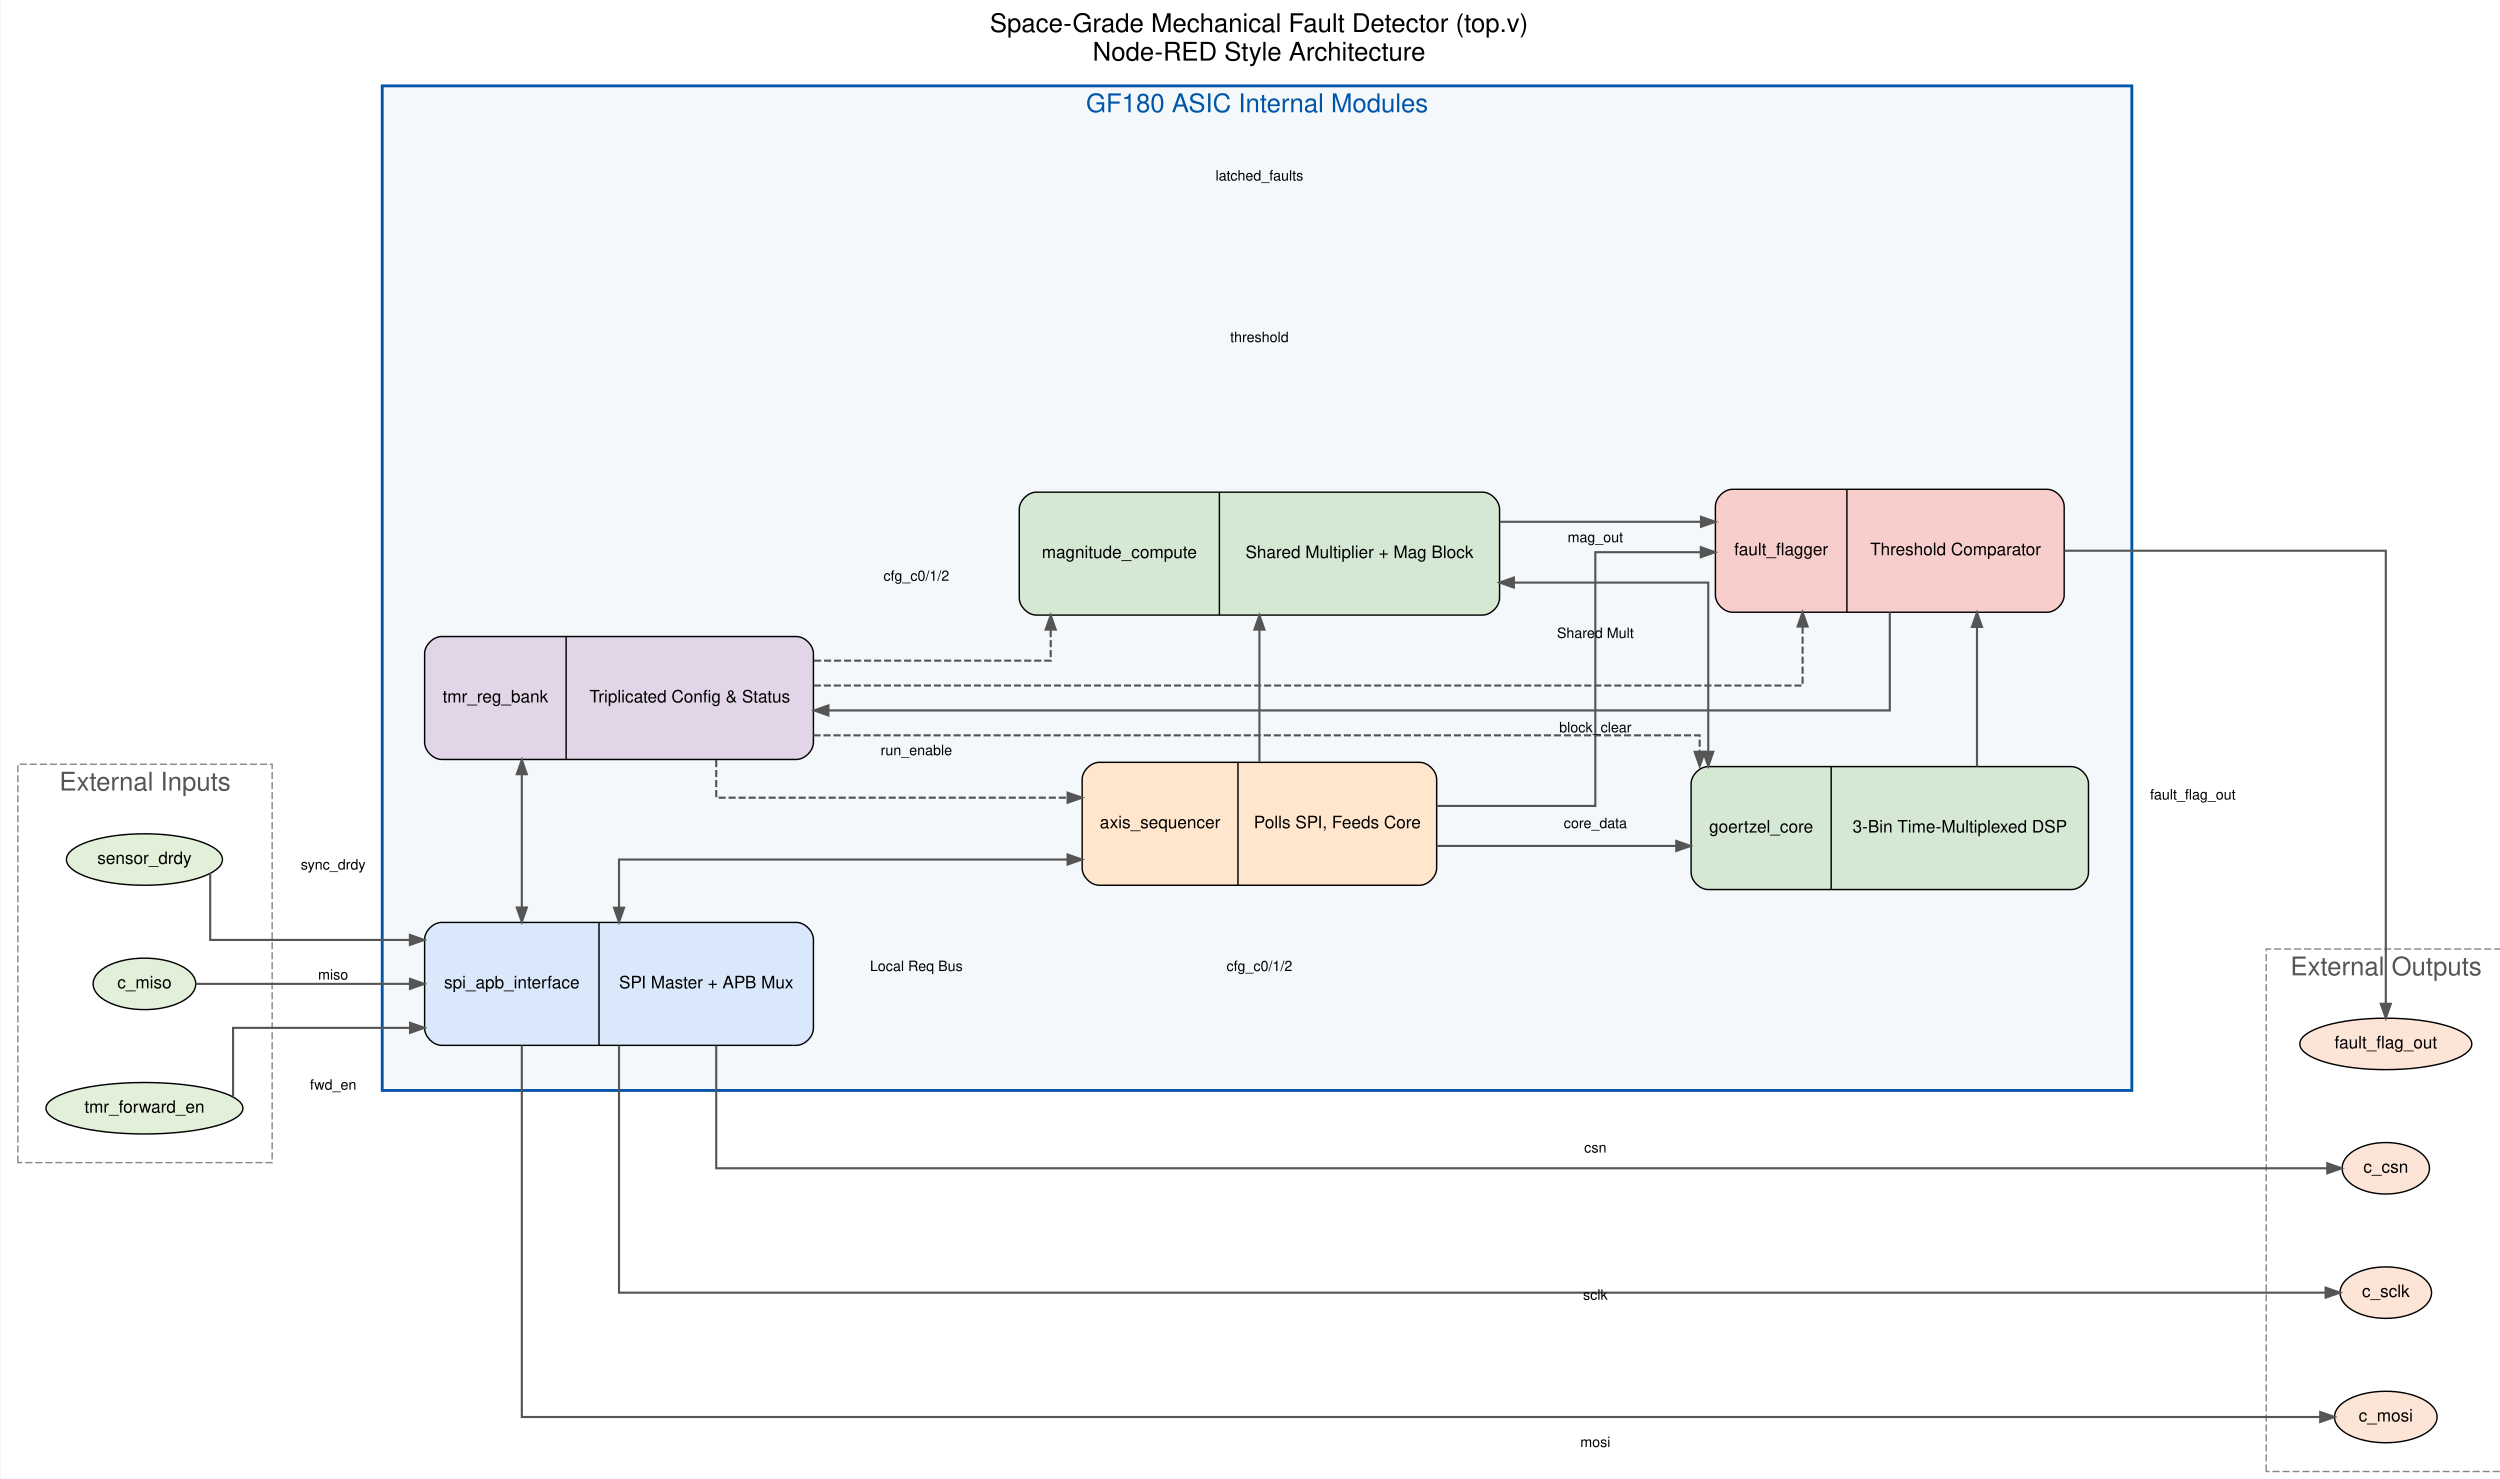
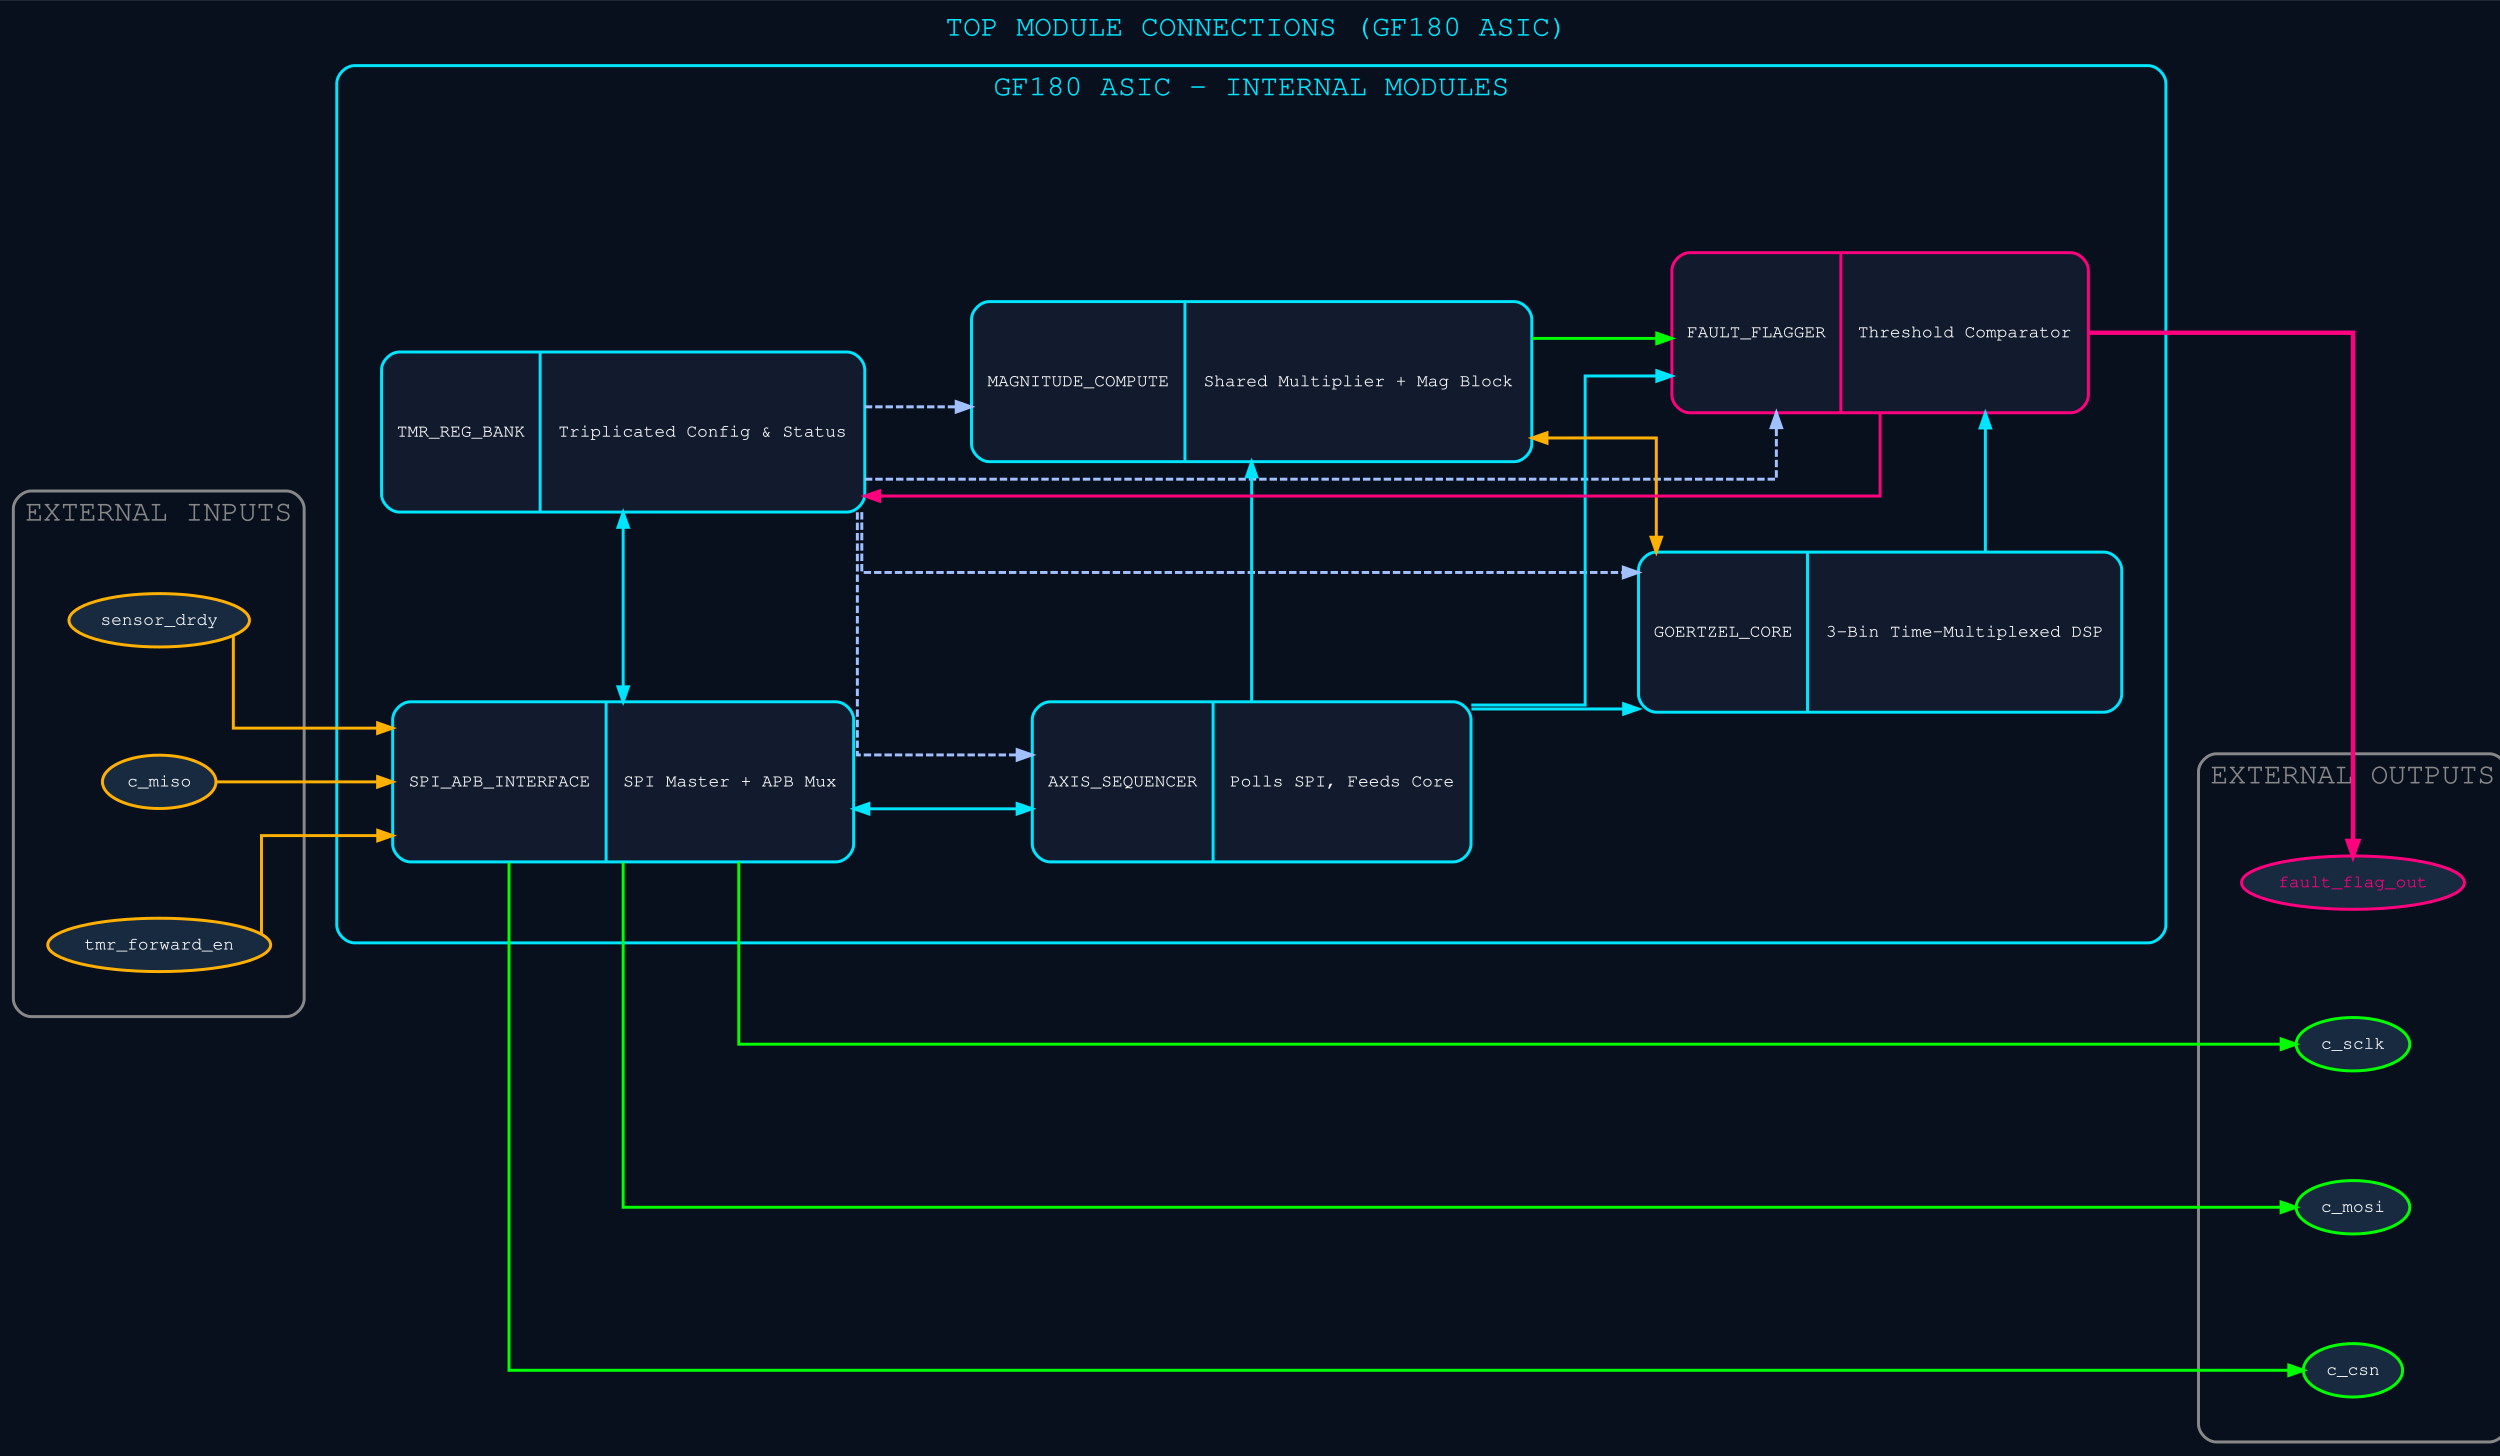
- <svg xmlns="http://www.w3.org/2000/svg" width="822pt" height="486pt" viewBox="0.00 0.00 821.53 486.00">
-   <g id="graph0" class="graph" transform="scale(0.47 0.47) rotate(0) translate(4 1037.5)">
-     <polygon fill="white" stroke="transparent" points="-4,4 -4,-1037.5 1756.55,-1037.5 1756.55,4 -4,4" />
-     <text text-anchor="middle" x="876.27" y="-1015.1" font-family="Helvetica,sans-Serif" font-size="18.00">Space-Grade Mechanical Fault Detector (top.v)</text>
-     <text text-anchor="middle" x="876.27" y="-995.1" font-family="Helvetica,sans-Serif" font-size="18.00">Node-RED Style Architecture</text>
+ <svg xmlns="http://www.w3.org/2000/svg" width="1113pt" height="648pt" viewBox="0.00 0.00 1113.16 648.00">
+   <g id="graph0" class="graph" transform="scale(0.66 0.66) rotate(0) translate(4 982.94)">
+     <polygon fill="#08101e" stroke="transparent" points="-4,4 -4,-982.94 1691.41,-982.94 1691.41,4 -4,4" />
+     <text text-anchor="middle" x="843.7" y="-958.94" font-family="Courier,monospace" font-size="20.00" fill="#00e5ff">TOP MODULE CONNECTIONS (GF180 ASIC)</text>
    <g id="clust1" class="cluster">
-       <polygon fill="none" stroke="#888888" stroke-dasharray="5,2" points="8,-224.16 8,-502.85 185.89,-502.85 185.89,-224.16 8,-224.16" />
-       <text text-anchor="middle" x="96.95" y="-484.45" font-family="Helvetica,sans-Serif" font-size="18.00" fill="#555555">External Inputs</text>
+       <path fill="#08101e" stroke="#888888" stroke-width="2" d="M17,-297.18C17,-297.18 189.2,-297.18 189.2,-297.18 195.2,-297.18 201.2,-303.18 201.2,-309.18 201.2,-309.18 201.2,-639.76 201.2,-639.76 201.2,-645.76 195.2,-651.76 189.2,-651.76 189.2,-651.76 17,-651.76 17,-651.76 11,-651.76 5,-645.76 5,-639.76 5,-639.76 5,-309.18 5,-309.18 5,-303.18 11,-297.18 17,-297.18" />
+       <text text-anchor="middle" x="103.1" y="-631.76" font-family="Courier,monospace" font-size="20.00" fill="#888888">EXTERNAL INPUTS</text>
    </g>
    <g id="clust2" class="cluster">
-       <polygon fill="#f4f8fa" stroke="#0055aa" stroke-width="2" points="262.89,-274.65 262.89,-977.42 1486.89,-977.42 1486.89,-274.65 262.89,-274.65" />
-       <text text-anchor="middle" x="874.89" y="-959.02" font-family="Helvetica,sans-Serif" font-size="18.00" fill="#0055aa">GF180 ASIC Internal Modules</text>
+       <path fill="#08101e" stroke="#00e5ff" stroke-width="2" d="M235.2,-346.92C235.2,-346.92 1445.2,-346.92 1445.2,-346.92 1451.2,-346.92 1457.2,-352.92 1457.2,-358.92 1457.2,-358.92 1457.2,-926.73 1457.2,-926.73 1457.2,-932.73 1451.2,-938.73 1445.2,-938.73 1445.2,-938.73 235.2,-938.73 235.2,-938.73 229.2,-938.73 223.2,-932.73 223.2,-926.73 223.2,-926.73 223.2,-358.92 223.2,-358.92 223.2,-352.92 229.2,-346.92 235.2,-346.92" />
+       <text text-anchor="middle" x="840.2" y="-918.73" font-family="Courier,monospace" font-size="20.00" fill="#00e5ff">GF180 ASIC - INTERNAL MODULES</text>
    </g>
    <g id="clust6" class="cluster">
-       <polygon fill="none" stroke="#888888" stroke-dasharray="5,2" points="1580.89,-8.08 1580.89,-373.6 1748.55,-373.6 1748.55,-8.08 1580.89,-8.08" />
-       <text text-anchor="middle" x="1664.72" y="-355.2" font-family="Helvetica,sans-Serif" font-size="18.00" fill="#555555">External Outputs</text>
+       <path fill="#08101e" stroke="#888888" stroke-width="2" d="M1491.2,-10.2C1491.2,-10.2 1675.41,-10.2 1675.41,-10.2 1681.41,-10.2 1687.41,-16.2 1687.41,-22.2 1687.41,-22.2 1687.41,-462.47 1687.41,-462.47 1687.41,-468.47 1681.41,-474.47 1675.41,-474.47 1675.41,-474.47 1491.2,-474.47 1491.2,-474.47 1485.2,-474.47 1479.2,-468.47 1479.2,-462.47 1479.2,-462.47 1479.2,-22.2 1479.2,-22.2 1479.2,-16.2 1485.2,-10.2 1491.2,-10.2" />
+       <text text-anchor="middle" x="1583.3" y="-454.47" font-family="Courier,monospace" font-size="20.00" fill="#888888">EXTERNAL OUTPUTS</text>
    </g>
    <g id="node1" class="node">
-       <ellipse fill="#e2f0d9" stroke="black" cx="96.55" cy="-436.2" rx="54.58" ry="18" />
-       <text text-anchor="middle" x="96.55" y="-433.1" font-family="Helvetica,sans-Serif" font-size="12.00">sensor_drdy</text>
+       <ellipse fill="#182a40" stroke="#ffb000" stroke-width="2" cx="103.41" cy="-564.54" rx="60.89" ry="18" />
+       <text text-anchor="middle" x="103.41" y="-561.44" font-family="Courier,monospace" font-size="12.00" fill="#ffffff">sensor_drdy</text>
    </g>
    <g id="node4" class="node">
-       <path fill="#dae8fc" stroke="black" d="M304.55,-306.2C304.55,-306.2 552.55,-306.2 552.55,-306.2 558.55,-306.2 564.55,-312.2 564.55,-318.2 564.55,-318.2 564.55,-380.2 564.55,-380.2 564.55,-386.2 558.55,-392.2 552.55,-392.2 552.55,-392.2 304.55,-392.2 304.55,-392.2 298.55,-392.2 292.55,-386.2 292.55,-380.2 292.55,-380.2 292.55,-318.2 292.55,-318.2 292.55,-312.2 298.55,-306.2 304.55,-306.2" />
-       <text text-anchor="middle" x="353.55" y="-346.1" font-family="Helvetica,sans-Serif" font-size="12.00">spi_apb_interface</text>
-       <polyline fill="none" stroke="black" points="414.55,-306.2 414.55,-392.2 " />
-       <text text-anchor="middle" x="489.55" y="-346.1" font-family="Helvetica,sans-Serif" font-size="12.00">SPI Master + APB Mux</text>
+       <path fill="#111b2d" stroke="#00e5ff" stroke-width="2" d="M272.91,-401.54C272.91,-401.54 559.91,-401.54 559.91,-401.54 565.91,-401.54 571.91,-407.54 571.91,-413.54 571.91,-413.54 571.91,-497.54 571.91,-497.54 571.91,-503.54 565.91,-509.54 559.91,-509.54 559.91,-509.54 272.91,-509.54 272.91,-509.54 266.91,-509.54 260.91,-503.54 260.91,-497.54 260.91,-497.54 260.91,-413.54 260.91,-413.54 260.91,-407.54 266.91,-401.54 272.91,-401.54" />
+       <text text-anchor="middle" x="332.91" y="-452.44" font-family="Courier,monospace" font-size="12.00" fill="#ffffff">SPI_APB_INTERFACE</text>
+       <polyline fill="none" stroke="#00e5ff" stroke-width="2" points="404.91,-401.54 404.91,-509.54 " />
+       <text text-anchor="middle" x="488.41" y="-452.44" font-family="Courier,monospace" font-size="12.00" fill="#ffffff">SPI Master + APB Mux</text>
    </g>
    <g id="edge1" class="edge">
-       <path fill="none" stroke="#555555" stroke-width="1.5" d="M142.55,-426.41C142.55,-410.29 142.55,-379.95 142.55,-379.95 142.55,-379.95 282.25,-379.95 282.25,-379.95" />
-       <polygon fill="#555555" stroke="#555555" stroke-width="1.5" points="282.25,-383.45 292.25,-379.95 282.25,-376.45 282.25,-383.45" />
-       <text text-anchor="middle" x="228.55" y="-429.2" font-family="Helvetica,sans-Serif" font-size="10.00"> sync_drdy</text>
+       <path fill="none" stroke="#ffb000" stroke-width="2" d="M153.41,-554.12C153.41,-534 153.41,-491.79 153.41,-491.79 153.41,-491.79 250.76,-491.79 250.76,-491.79" />
+       <polygon fill="#ffb000" stroke="#ffb000" stroke-width="2" points="250.76,-495.29 260.76,-491.79 250.76,-488.29 250.76,-495.29" />
    </g>
    <g id="node2" class="node">
-       <ellipse fill="#e2f0d9" stroke="black" cx="96.55" cy="-349.2" rx="35.91" ry="18" />
-       <text text-anchor="middle" x="96.55" y="-346.1" font-family="Helvetica,sans-Serif" font-size="12.00">c_miso</text>
+       <ellipse fill="#182a40" stroke="#ffb000" stroke-width="2" cx="103.41" cy="-455.54" rx="38.33" ry="18" />
+       <text text-anchor="middle" x="103.41" y="-452.44" font-family="Courier,monospace" font-size="12.00" fill="#ffffff">c_miso</text>
    </g>
    <g id="edge2" class="edge">
-       <path fill="none" stroke="#555555" stroke-width="1.5" d="M132.39,-349.2C132.39,-349.2 282.32,-349.2 282.32,-349.2" />
-       <polygon fill="#555555" stroke="#555555" stroke-width="1.5" points="282.32,-352.7 292.32,-349.2 282.32,-345.7 282.32,-352.7" />
-       <text text-anchor="middle" x="228.55" y="-352.2" font-family="Helvetica,sans-Serif" font-size="10.00"> miso</text>
+       <path fill="none" stroke="#ffb000" stroke-width="2" d="M141.79,-455.54C141.79,-455.54 250.75,-455.54 250.75,-455.54" />
+       <polygon fill="#ffb000" stroke="#ffb000" stroke-width="2" points="250.75,-459.04 260.75,-455.54 250.75,-452.04 250.75,-459.04" />
    </g>
    <g id="node3" class="node">
-       <ellipse fill="#e2f0d9" stroke="black" cx="96.55" cy="-262.2" rx="68.89" ry="18" />
-       <text text-anchor="middle" x="96.55" y="-259.1" font-family="Helvetica,sans-Serif" font-size="12.00">tmr_forward_en</text>
+       <ellipse fill="#182a40" stroke="#ffb000" stroke-width="2" cx="103.41" cy="-345.54" rx="75.2" ry="18" />
+       <text text-anchor="middle" x="103.41" y="-342.44" font-family="Courier,monospace" font-size="12.00" fill="#ffffff">tmr_forward_en</text>
    </g>
    <g id="edge3" class="edge">
-       <path fill="none" stroke="#555555" stroke-width="1.5" d="M158.55,-270.5C158.55,-286.15 158.55,-318.45 158.55,-318.45 158.55,-318.45 282.36,-318.45 282.36,-318.45" />
-       <polygon fill="#555555" stroke="#555555" stroke-width="1.5" points="282.36,-321.95 292.36,-318.45 282.36,-314.95 282.36,-321.95" />
-       <text text-anchor="middle" x="228.55" y="-275.2" font-family="Helvetica,sans-Serif" font-size="10.00"> fwd_en</text>
+       <path fill="none" stroke="#ffb000" stroke-width="2" d="M172.41,-352.88C172.41,-371.53 172.41,-419.29 172.41,-419.29 172.41,-419.29 250.84,-419.29 250.84,-419.29" />
+       <polygon fill="#ffb000" stroke="#ffb000" stroke-width="2" points="250.84,-422.79 260.84,-419.29 250.84,-415.79 250.84,-422.79" />
    </g>
    <g id="node5" class="node">
-       <path fill="#e1d5e7" stroke="black" d="M304.55,-506.2C304.55,-506.2 552.55,-506.2 552.55,-506.2 558.55,-506.2 564.55,-512.2 564.55,-518.2 564.55,-518.2 564.55,-580.2 564.55,-580.2 564.55,-586.2 558.55,-592.2 552.55,-592.2 552.55,-592.2 304.55,-592.2 304.55,-592.2 298.55,-592.2 292.55,-586.2 292.55,-580.2 292.55,-580.2 292.55,-518.2 292.55,-518.2 292.55,-512.2 298.55,-506.2 304.55,-506.2" />
-       <text text-anchor="middle" x="342.05" y="-546.1" font-family="Helvetica,sans-Serif" font-size="12.00">tmr_reg_bank</text>
-       <polyline fill="none" stroke="black" points="391.55,-506.2 391.55,-592.2 " />
-       <text text-anchor="middle" x="478.05" y="-546.1" font-family="Helvetica,sans-Serif" font-size="12.00">Triplicated Config &amp; Status</text>
+       <path fill="#111b2d" stroke="#00e5ff" stroke-width="2" d="M265.41,-637.54C265.41,-637.54 567.41,-637.54 567.41,-637.54 573.41,-637.54 579.41,-643.54 579.41,-649.54 579.41,-649.54 579.41,-733.54 579.41,-733.54 579.41,-739.54 573.41,-745.54 567.41,-745.54 567.41,-745.54 265.41,-745.54 265.41,-745.54 259.41,-745.54 253.41,-739.54 253.41,-733.54 253.41,-733.54 253.41,-649.54 253.41,-649.54 253.41,-643.54 259.41,-637.54 265.41,-637.54" />
+       <text text-anchor="middle" x="306.91" y="-688.44" font-family="Courier,monospace" font-size="12.00" fill="#ffffff">TMR_REG_BANK</text>
+       <polyline fill="none" stroke="#00e5ff" stroke-width="2" points="360.41,-637.54 360.41,-745.54 " />
+       <text text-anchor="middle" x="469.91" y="-688.44" font-family="Courier,monospace" font-size="12.00" fill="#ffffff">Triplicated Config &amp; Status</text>
    </g>
    <g id="edge7" class="edge">
-       <path fill="none" stroke="#555555" stroke-width="1.5" d="M360.55,-402.6C360.55,-402.6 360.55,-495.89 360.55,-495.89" />
-       <polygon fill="#555555" stroke="#555555" stroke-width="1.5" points="357.05,-495.89 360.55,-505.89 364.05,-495.89 357.05,-495.89" />
-       <polygon fill="#555555" stroke="#555555" stroke-width="1.5" points="364.05,-402.6 360.55,-392.6 357.05,-402.6 364.05,-402.6" />
+       <path fill="none" stroke="#00e5ff" stroke-width="2" d="M416.41,-519.68C416.41,-519.68 416.41,-627.24 416.41,-627.24" />
+       <polygon fill="#00e5ff" stroke="#00e5ff" stroke-width="2" points="412.91,-627.24 416.41,-637.24 419.91,-627.24 412.91,-627.24" />
+       <polygon fill="#00e5ff" stroke="#00e5ff" stroke-width="2" points="419.91,-519.68 416.41,-509.68 412.91,-519.68 419.91,-519.68" />
    </g>
    <g id="node6" class="node">
-       <path fill="#ffe6cc" stroke="black" d="M764.55,-418.2C764.55,-418.2 988.55,-418.2 988.55,-418.2 994.55,-418.2 1000.55,-424.2 1000.55,-430.2 1000.55,-430.2 1000.55,-492.2 1000.55,-492.2 1000.55,-498.2 994.55,-504.2 988.55,-504.2 988.55,-504.2 764.55,-504.2 764.55,-504.2 758.55,-504.2 752.55,-498.2 752.55,-492.2 752.55,-492.2 752.55,-430.2 752.55,-430.2 752.55,-424.2 758.55,-418.2 764.55,-418.2" />
-       <text text-anchor="middle" x="807.05" y="-458.1" font-family="Helvetica,sans-Serif" font-size="12.00">axis_sequencer</text>
-       <polyline fill="none" stroke="black" points="861.55,-418.2 861.55,-504.2 " />
-       <text text-anchor="middle" x="931.05" y="-458.1" font-family="Helvetica,sans-Serif" font-size="12.00">Polls SPI, Feeds Core</text>
+       <path fill="#111b2d" stroke="#00e5ff" stroke-width="2" d="M704.41,-401.54C704.41,-401.54 976.41,-401.54 976.41,-401.54 982.41,-401.54 988.41,-407.54 988.41,-413.54 988.41,-413.54 988.41,-497.54 988.41,-497.54 988.41,-503.54 982.41,-509.54 976.41,-509.54 976.41,-509.54 704.41,-509.54 704.41,-509.54 698.41,-509.54 692.41,-503.54 692.41,-497.54 692.41,-497.54 692.41,-413.54 692.41,-413.54 692.41,-407.54 698.41,-401.54 704.41,-401.54" />
+       <text text-anchor="middle" x="753.41" y="-452.44" font-family="Courier,monospace" font-size="12.00" fill="#ffffff">AXIS_SEQUENCER</text>
+       <polyline fill="none" stroke="#00e5ff" stroke-width="2" points="814.41,-401.54 814.41,-509.54 " />
+       <text text-anchor="middle" x="901.41" y="-452.44" font-family="Courier,monospace" font-size="12.00" fill="#ffffff">Polls SPI, Feeds Core</text>
    </g>
    <g id="edge8" class="edge">
-       <path fill="none" stroke="#555555" stroke-width="1.5" d="M428.55,-402.45C428.55,-402.45 428.55,-436.2 428.55,-436.2 428.55,-436.2 742.35,-436.2 742.35,-436.2" />
-       <polygon fill="#555555" stroke="#555555" stroke-width="1.5" points="432.05,-402.45 428.55,-392.45 425.05,-402.45 432.05,-402.45" />
-       <polygon fill="#555555" stroke="#555555" stroke-width="1.5" points="742.35,-439.7 752.35,-436.2 742.35,-432.7 742.35,-439.7" />
-       <text text-anchor="middle" x="636.55" y="-358.2" font-family="Helvetica,sans-Serif" font-size="10.00"> Local Req Bus</text>
+       <path fill="none" stroke="#00e5ff" stroke-width="2" d="M582.18,-437.37C582.18,-437.37 682.21,-437.37 682.21,-437.37" />
+       <polygon fill="#00e5ff" stroke="#00e5ff" stroke-width="2" points="682.21,-440.87 692.21,-437.37 682.21,-433.87 682.21,-440.87" />
+       <polygon fill="#00e5ff" stroke="#00e5ff" stroke-width="2" points="582.18,-433.87 572.18,-437.37 582.18,-440.87 582.18,-433.87" />
    </g>
    <g id="node10" class="node">
-       <ellipse fill="#fce4d6" stroke="black" cx="1664.55" cy="-220.2" rx="30.56" ry="18" />
-       <text text-anchor="middle" x="1664.55" y="-217.1" font-family="Helvetica,sans-Serif" font-size="12.00">c_csn</text>
+       <ellipse fill="#182a40" stroke="#00ff00" stroke-width="2" cx="1583.41" cy="-58.54" rx="33.49" ry="18" />
+       <text text-anchor="middle" x="1583.41" y="-55.44" font-family="Courier,monospace" font-size="12.00" fill="#ffffff">c_csn</text>
    </g>
    <g id="edge4" class="edge">
-       <path fill="none" stroke="#555555" stroke-width="1.5" d="M496.55,-305.89C496.55,-268.41 496.55,-220.2 496.55,-220.2 496.55,-220.2 1623.61,-220.2 1623.61,-220.2" />
-       <polygon fill="#555555" stroke="#555555" stroke-width="1.5" points="1623.61,-223.7 1633.61,-220.2 1623.61,-216.7 1623.61,-223.7" />
-       <text text-anchor="middle" x="1111.55" y="-231.2" font-family="Helvetica,sans-Serif" font-size="10.00"> csn</text>
+       <path fill="none" stroke="#00ff00" stroke-width="2" d="M339.41,-401.17C339.41,-292.44 339.41,-58.54 339.41,-58.54 339.41,-58.54 1540.13,-58.54 1540.13,-58.54" />
+       <polygon fill="#00ff00" stroke="#00ff00" stroke-width="2" points="1540.13,-62.04 1550.13,-58.54 1540.13,-55.04 1540.13,-62.04" />
    </g>
    <g id="node11" class="node">
-       <ellipse fill="#fce4d6" stroke="black" cx="1664.55" cy="-133.2" rx="32.02" ry="18" />
-       <text text-anchor="middle" x="1664.55" y="-130.1" font-family="Helvetica,sans-Serif" font-size="12.00">c_sclk</text>
+       <ellipse fill="#182a40" stroke="#00ff00" stroke-width="2" cx="1583.41" cy="-278.54" rx="38.33" ry="18" />
+       <text text-anchor="middle" x="1583.41" y="-275.44" font-family="Courier,monospace" font-size="12.00" fill="#ffffff">c_sclk</text>
    </g>
    <g id="edge5" class="edge">
-       <path fill="none" stroke="#555555" stroke-width="1.5" d="M428.55,-306.01C428.55,-242.98 428.55,-133.2 428.55,-133.2 428.55,-133.2 1622.44,-133.2 1622.44,-133.2" />
-       <polygon fill="#555555" stroke="#555555" stroke-width="1.5" points="1622.44,-136.7 1632.44,-133.2 1622.44,-129.7 1622.44,-136.7" />
-       <text text-anchor="middle" x="1111.55" y="-128.2" font-family="Helvetica,sans-Serif" font-size="10.00"> sclk</text>
+       <path fill="none" stroke="#00ff00" stroke-width="2" d="M494.41,-401.47C494.41,-349.42 494.41,-278.54 494.41,-278.54 494.41,-278.54 1534.97,-278.54 1534.97,-278.54" />
+       <polygon fill="#00ff00" stroke="#00ff00" stroke-width="2" points="1534.97,-282.04 1544.97,-278.54 1534.97,-275.04 1534.97,-282.04" />
    </g>
    <g id="node12" class="node">
-       <ellipse fill="#fce4d6" stroke="black" cx="1664.55" cy="-46.2" rx="35.91" ry="18" />
-       <text text-anchor="middle" x="1664.55" y="-43.1" font-family="Helvetica,sans-Serif" font-size="12.00">c_mosi</text>
+       <ellipse fill="#182a40" stroke="#00ff00" stroke-width="2" cx="1583.41" cy="-168.54" rx="38.33" ry="18" />
+       <text text-anchor="middle" x="1583.41" y="-165.44" font-family="Courier,monospace" font-size="12.00" fill="#ffffff">c_mosi</text>
    </g>
    <g id="edge6" class="edge">
-       <path fill="none" stroke="#555555" stroke-width="1.5" d="M360.55,-306.11C360.55,-222.46 360.55,-46.2 360.55,-46.2 360.55,-46.2 1618.65,-46.2 1618.65,-46.2" />
-       <polygon fill="#555555" stroke="#555555" stroke-width="1.5" points="1618.65,-49.7 1628.65,-46.2 1618.65,-42.7 1618.65,-49.7" />
-       <text text-anchor="middle" x="1111.55" y="-25.2" font-family="Helvetica,sans-Serif" font-size="10.00"> mosi</text>
+       <path fill="none" stroke="#00ff00" stroke-width="2" d="M416.41,-401.22C416.41,-318.01 416.41,-168.54 416.41,-168.54 416.41,-168.54 1534.91,-168.54 1534.91,-168.54" />
+       <polygon fill="#00ff00" stroke="#00ff00" stroke-width="2" points="1534.91,-172.04 1544.91,-168.54 1534.91,-165.04 1534.91,-172.04" />
    </g>
    <g id="edge11" class="edge">
-       <path fill="none" stroke="#555555" stroke-width="1.5" stroke-dasharray="5,2" d="M496.55,-505.82C496.55,-491.64 496.55,-479.45 496.55,-479.45 496.55,-479.45 742.38,-479.45 742.38,-479.45" />
-       <polygon fill="#555555" stroke="#555555" stroke-width="1.5" points="742.38,-482.95 752.38,-479.45 742.38,-475.95 742.38,-482.95" />
-       <text text-anchor="middle" x="636.55" y="-509.2" font-family="Helvetica,sans-Serif" font-size="10.00"> run_enable</text>
+       <path fill="none" stroke="#a0c0ff" stroke-width="2" stroke-dasharray="5,2" d="M574.41,-637.41C574.41,-572.9 574.41,-473.71 574.41,-473.71 574.41,-473.71 682.24,-473.71 682.24,-473.71" />
+       <polygon fill="#a0c0ff" stroke="#a0c0ff" stroke-width="2" points="682.24,-477.21 692.24,-473.71 682.24,-470.21 682.24,-477.21" />
    </g>
    <g id="node7" class="node">
-       <path fill="#d5e8d4" stroke="black" d="M1190.55,-415.2C1190.55,-415.2 1444.55,-415.2 1444.55,-415.2 1450.55,-415.2 1456.55,-421.2 1456.55,-427.2 1456.55,-427.2 1456.55,-489.2 1456.55,-489.2 1456.55,-495.2 1450.55,-501.2 1444.55,-501.2 1444.55,-501.2 1190.55,-501.2 1190.55,-501.2 1184.55,-501.2 1178.55,-495.2 1178.55,-489.2 1178.55,-489.2 1178.55,-427.2 1178.55,-427.2 1178.55,-421.2 1184.55,-415.2 1190.55,-415.2" />
-       <text text-anchor="middle" x="1227.55" y="-455.1" font-family="Helvetica,sans-Serif" font-size="12.00">goertzel_core</text>
-       <polyline fill="none" stroke="black" points="1276.55,-415.2 1276.55,-501.2 " />
-       <text text-anchor="middle" x="1366.55" y="-455.1" font-family="Helvetica,sans-Serif" font-size="12.00">3-Bin Time-Multiplexed DSP</text>
+       <path fill="#111b2d" stroke="#00e5ff" stroke-width="2" d="M1113.41,-502.54C1113.41,-502.54 1415.41,-502.54 1415.41,-502.54 1421.41,-502.54 1427.41,-508.54 1427.41,-514.54 1427.41,-514.54 1427.41,-598.54 1427.41,-598.54 1427.41,-604.54 1421.41,-610.54 1415.41,-610.54 1415.41,-610.54 1113.41,-610.54 1113.41,-610.54 1107.41,-610.54 1101.41,-604.54 1101.41,-598.54 1101.41,-598.54 1101.41,-514.54 1101.41,-514.54 1101.41,-508.54 1107.41,-502.54 1113.41,-502.54" />
+       <text text-anchor="middle" x="1158.41" y="-553.44" font-family="Courier,monospace" font-size="12.00" fill="#ffffff">GOERTZEL_CORE</text>
+       <polyline fill="none" stroke="#00e5ff" stroke-width="2" points="1215.41,-502.54 1215.41,-610.54 " />
+       <text text-anchor="middle" x="1321.41" y="-553.44" font-family="Courier,monospace" font-size="12.00" fill="#ffffff">3-Bin Time-Multiplexed DSP</text>
    </g>
    <g id="edge9" class="edge">
-       <path fill="none" stroke="#555555" stroke-width="1.5" stroke-dasharray="5,2" d="M564.58,-523.1C782.23,-523.1 1184.55,-523.1 1184.55,-523.1 1184.55,-523.1 1184.55,-511.49 1184.55,-511.49" />
-       <polygon fill="#555555" stroke="#555555" stroke-width="1.5" points="1188.05,-511.49 1184.55,-501.49 1181.05,-511.49 1188.05,-511.49" />
-       <text text-anchor="middle" x="876.55" y="-358.2" font-family="Helvetica,sans-Serif" font-size="10.00"> cfg_c0/1/2</text>
+       <path fill="none" stroke="#a0c0ff" stroke-width="2" stroke-dasharray="5,2" d="M577.41,-637.52C577.41,-616.24 577.41,-596.79 577.41,-596.79 577.41,-596.79 1091.16,-596.79 1091.16,-596.79" />
+       <polygon fill="#a0c0ff" stroke="#a0c0ff" stroke-width="2" points="1091.16,-600.29 1101.16,-596.79 1091.16,-593.29 1091.16,-600.29" />
    </g>
    <g id="node8" class="node">
-       <path fill="#d5e8d4" stroke="black" d="M720.55,-607.2C720.55,-607.2 1032.55,-607.2 1032.55,-607.2 1038.55,-607.2 1044.55,-613.2 1044.55,-619.2 1044.55,-619.2 1044.55,-681.2 1044.55,-681.2 1044.55,-687.2 1038.55,-693.2 1032.55,-693.2 1032.55,-693.2 720.55,-693.2 720.55,-693.2 714.55,-693.2 708.55,-687.2 708.55,-681.2 708.55,-681.2 708.55,-619.2 708.55,-619.2 708.55,-613.2 714.55,-607.2 720.55,-607.2" />
-       <text text-anchor="middle" x="778.55" y="-647.1" font-family="Helvetica,sans-Serif" font-size="12.00">magnitude_compute</text>
-       <polyline fill="none" stroke="black" points="848.55,-607.2 848.55,-693.2 " />
-       <text text-anchor="middle" x="946.55" y="-647.1" font-family="Helvetica,sans-Serif" font-size="12.00">Shared Multiplier + Mag Block</text>
+       <path fill="#111b2d" stroke="#00e5ff" stroke-width="2" d="M663.41,-671.54C663.41,-671.54 1017.41,-671.54 1017.41,-671.54 1023.41,-671.54 1029.41,-677.54 1029.41,-683.54 1029.41,-683.54 1029.41,-767.54 1029.41,-767.54 1029.41,-773.54 1023.41,-779.54 1017.41,-779.54 1017.41,-779.54 663.41,-779.54 663.41,-779.54 657.41,-779.54 651.41,-773.54 651.41,-767.54 651.41,-767.54 651.41,-683.54 651.41,-683.54 651.41,-677.54 657.41,-671.54 663.41,-671.54" />
+       <text text-anchor="middle" x="723.41" y="-722.44" font-family="Courier,monospace" font-size="12.00" fill="#ffffff">MAGNITUDE_COMPUTE</text>
+       <polyline fill="none" stroke="#00e5ff" stroke-width="2" points="795.41,-671.54 795.41,-779.54 " />
+       <text text-anchor="middle" x="912.41" y="-722.44" font-family="Courier,monospace" font-size="12.00" fill="#ffffff">Shared Multiplier + Mag Block</text>
    </g>
    <g id="edge10" class="edge">
-       <path fill="none" stroke="#555555" stroke-width="1.5" stroke-dasharray="5,2" d="M564.97,-575.3C645,-575.3 730.55,-575.3 730.55,-575.3 730.55,-575.3 730.55,-597.07 730.55,-597.07" />
-       <polygon fill="#555555" stroke="#555555" stroke-width="1.5" points="727.05,-597.07 730.55,-607.07 734.05,-597.07 727.05,-597.07" />
-       <text text-anchor="middle" x="636.55" y="-631.2" font-family="Helvetica,sans-Serif" font-size="10.00"> cfg_c0/1/2</text>
+       <path fill="none" stroke="#a0c0ff" stroke-width="2" stroke-dasharray="5,2" d="M579.43,-708.54C579.43,-708.54 641.1,-708.54 641.1,-708.54" />
+       <polygon fill="#a0c0ff" stroke="#a0c0ff" stroke-width="2" points="641.1,-712.04 651.1,-708.54 641.1,-705.04 641.1,-712.04" />
    </g>
    <g id="node9" class="node">
-       <path fill="#f8cecc" stroke="black" d="M1207.55,-609.2C1207.55,-609.2 1427.55,-609.2 1427.55,-609.2 1433.55,-609.2 1439.55,-615.2 1439.55,-621.2 1439.55,-621.2 1439.55,-683.2 1439.55,-683.2 1439.55,-689.2 1433.55,-695.2 1427.55,-695.2 1427.55,-695.2 1207.55,-695.2 1207.55,-695.2 1201.55,-695.2 1195.55,-689.2 1195.55,-683.2 1195.55,-683.2 1195.55,-621.2 1195.55,-621.2 1195.55,-615.2 1201.55,-609.2 1207.55,-609.2" />
-       <text text-anchor="middle" x="1241.55" y="-649.1" font-family="Helvetica,sans-Serif" font-size="12.00">fault_flagger</text>
-       <polyline fill="none" stroke="black" points="1287.55,-609.2 1287.55,-695.2 " />
-       <text text-anchor="middle" x="1363.55" y="-649.1" font-family="Helvetica,sans-Serif" font-size="12.00">Threshold Comparator</text>
+       <path fill="#111b2d" stroke="#ff007f" stroke-width="2" d="M1135.91,-704.54C1135.91,-704.54 1392.91,-704.54 1392.91,-704.54 1398.91,-704.54 1404.91,-710.54 1404.91,-716.54 1404.91,-716.54 1404.91,-800.54 1404.91,-800.54 1404.91,-806.54 1398.91,-812.54 1392.91,-812.54 1392.91,-812.54 1135.91,-812.54 1135.91,-812.54 1129.91,-812.54 1123.91,-806.54 1123.91,-800.54 1123.91,-800.54 1123.91,-716.54 1123.91,-716.54 1123.91,-710.54 1129.91,-704.54 1135.91,-704.54" />
+       <text text-anchor="middle" x="1180.91" y="-755.44" font-family="Courier,monospace" font-size="12.00" fill="#ffffff">FAULT_FLAGGER</text>
+       <polyline fill="none" stroke="#ff007f" stroke-width="2" points="1237.91,-704.54 1237.91,-812.54 " />
+       <text text-anchor="middle" x="1321.41" y="-755.44" font-family="Courier,monospace" font-size="12.00" fill="#ffffff">Threshold Comparator</text>
    </g>
    <g id="edge12" class="edge">
-       <path fill="none" stroke="#555555" stroke-width="1.5" stroke-dasharray="5,2" d="M564.81,-557.9C799.85,-557.9 1256.55,-557.9 1256.55,-557.9 1256.55,-557.9 1256.55,-599.19 1256.55,-599.19" />
-       <polygon fill="#555555" stroke="#555555" stroke-width="1.5" points="1253.05,-599.19 1256.55,-609.19 1260.05,-599.19 1253.05,-599.19" />
-       <text text-anchor="middle" x="876.55" y="-798.2" font-family="Helvetica,sans-Serif" font-size="10.00"> threshold</text>
+       <path fill="none" stroke="#a0c0ff" stroke-width="2" stroke-dasharray="5,2" d="M579.5,-659.71C807.64,-659.71 1194.41,-659.71 1194.41,-659.71 1194.41,-659.71 1194.41,-694.5 1194.41,-694.5" />
+       <polygon fill="#a0c0ff" stroke="#a0c0ff" stroke-width="2" points="1190.91,-694.5 1194.41,-704.5 1197.91,-694.5 1190.91,-694.5" />
    </g>
    <g id="edge13" class="edge">
-       <path fill="none" stroke="#555555" stroke-width="1.5" d="M1000.56,-445.7C1000.56,-445.7 1168.17,-445.7 1168.17,-445.7" />
-       <polygon fill="#555555" stroke="#555555" stroke-width="1.5" points="1168.17,-449.2 1178.17,-445.7 1168.17,-442.2 1168.17,-449.2" />
-       <text text-anchor="middle" x="1111.55" y="-458.2" font-family="Helvetica,sans-Serif" font-size="10.00"> core_data</text>
+       <path fill="none" stroke="#00e5ff" stroke-width="2" d="M988.7,-504.71C988.7,-504.71 1091.37,-504.71 1091.37,-504.71" />
+       <polygon fill="#00e5ff" stroke="#00e5ff" stroke-width="2" points="1091.37,-508.21 1101.37,-504.71 1091.37,-501.21 1091.37,-508.21" />
    </g>
    <g id="edge14" class="edge">
-       <path fill="none" stroke="#555555" stroke-width="1.5" d="M876.55,-504.56C876.55,-504.56 876.55,-597.05 876.55,-597.05" />
-       <polygon fill="#555555" stroke="#555555" stroke-width="1.5" points="873.05,-597.05 876.55,-607.05 880.05,-597.05 873.05,-597.05" />
+       <path fill="none" stroke="#00e5ff" stroke-width="2" d="M840.41,-509.85C840.41,-509.85 840.41,-661.31 840.41,-661.31" />
+       <polygon fill="#00e5ff" stroke="#00e5ff" stroke-width="2" points="836.91,-661.31 840.41,-671.31 843.91,-661.31 836.91,-661.31" />
    </g>
    <g id="edge15" class="edge">
-       <path fill="none" stroke="#555555" stroke-width="1.5" d="M1000.58,-473.7C1057.08,-473.7 1111.55,-473.7 1111.55,-473.7 1111.55,-473.7 1111.55,-651.2 1111.55,-651.2 1111.55,-651.2 1185.33,-651.2 1185.33,-651.2" />
-       <polygon fill="#555555" stroke="#555555" stroke-width="1.5" points="1185.33,-654.7 1195.33,-651.2 1185.33,-647.7 1185.33,-654.7" />
-       <text text-anchor="middle" x="1111.55" y="-525.2" font-family="Helvetica,sans-Serif" font-size="10.00"> block_clear</text>
+       <path fill="none" stroke="#00e5ff" stroke-width="2" d="M988.6,-507.37C1030.73,-507.37 1065.41,-507.37 1065.41,-507.37 1065.41,-507.37 1065.41,-729.37 1065.41,-729.37 1065.41,-729.37 1113.77,-729.37 1113.77,-729.37" />
+       <polygon fill="#00e5ff" stroke="#00e5ff" stroke-width="2" points="1113.77,-732.87 1123.77,-729.37 1113.77,-725.87 1113.77,-732.87" />
    </g>
    <g id="edge16" class="edge">
-       <path fill="none" stroke="#555555" stroke-width="1.5" d="M1190.55,-511.54C1190.55,-511.54 1190.55,-629.95 1190.55,-629.95 1190.55,-629.95 1054.58,-629.95 1054.58,-629.95" />
-       <polygon fill="#555555" stroke="#555555" stroke-width="1.5" points="1194.05,-511.54 1190.55,-501.54 1187.05,-511.54 1194.05,-511.54" />
-       <polygon fill="#555555" stroke="#555555" stroke-width="1.5" points="1054.58,-626.45 1044.58,-629.95 1054.58,-633.45 1054.58,-626.45" />
-       <text text-anchor="middle" x="1111.55" y="-591.2" font-family="Helvetica,sans-Serif" font-size="10.00"> Shared Mult</text>
+       <path fill="none" stroke="#ffb000" stroke-width="2" d="M1113.41,-620.58C1113.41,-620.58 1113.41,-687.54 1113.41,-687.54 1113.41,-687.54 1039.64,-687.54 1039.64,-687.54" />
+       <polygon fill="#ffb000" stroke="#ffb000" stroke-width="2" points="1116.91,-620.58 1113.41,-610.58 1109.91,-620.58 1116.91,-620.58" />
+       <polygon fill="#ffb000" stroke="#ffb000" stroke-width="2" points="1039.64,-684.04 1029.64,-687.54 1039.64,-691.04 1039.64,-684.04" />
    </g>
    <g id="edge17" class="edge">
-       <path fill="none" stroke="#555555" stroke-width="1.5" d="M1378.55,-501.26C1378.55,-501.26 1378.55,-598.93 1378.55,-598.93" />
-       <polygon fill="#555555" stroke="#555555" stroke-width="1.5" points="1375.05,-598.93 1378.55,-608.93 1382.05,-598.93 1375.05,-598.93" />
+       <path fill="none" stroke="#00e5ff" stroke-width="2" d="M1335.41,-610.67C1335.41,-610.67 1335.41,-694.26 1335.41,-694.26" />
+       <polygon fill="#00e5ff" stroke="#00e5ff" stroke-width="2" points="1331.91,-694.26 1335.41,-704.26 1338.91,-694.26 1331.91,-694.26" />
    </g>
    <g id="edge18" class="edge">
-       <path fill="none" stroke="#555555" stroke-width="1.5" d="M1044.84,-672.45C1044.84,-672.45 1185.46,-672.45 1185.46,-672.45" />
-       <polygon fill="#555555" stroke="#555555" stroke-width="1.5" points="1185.46,-675.95 1195.46,-672.45 1185.46,-668.95 1185.46,-675.95" />
-       <text text-anchor="middle" x="1111.55" y="-658.2" font-family="Helvetica,sans-Serif" font-size="10.00"> mag_out</text>
+       <path fill="none" stroke="#00ff00" stroke-width="2" d="M1029.47,-754.71C1029.47,-754.71 1113.73,-754.71 1113.73,-754.71" />
+       <polygon fill="#00ff00" stroke="#00ff00" stroke-width="2" points="1113.73,-758.21 1123.73,-754.71 1113.73,-751.21 1113.73,-758.21" />
    </g>
    <g id="edge19" class="edge">
-       <path fill="none" stroke="#555555" stroke-width="1.5" d="M1317.55,-609.02C1317.55,-577.59 1317.55,-540.5 1317.55,-540.5 1317.55,-540.5 575.02,-540.5 575.02,-540.5" />
-       <polygon fill="#555555" stroke="#555555" stroke-width="1.5" points="575.02,-537 565.02,-540.5 575.02,-544 575.02,-537" />
-       <text text-anchor="middle" x="876.55" y="-911.2" font-family="Helvetica,sans-Serif" font-size="10.00"> latched_faults</text>
+       <path fill="none" stroke="#ff007f" stroke-width="2" d="M1264.41,-704.42C1264.41,-676.56 1264.41,-648.37 1264.41,-648.37 1264.41,-648.37 589.41,-648.37 589.41,-648.37" />
+       <polygon fill="#ff007f" stroke="#ff007f" stroke-width="2" points="589.41,-644.87 579.41,-648.37 589.41,-651.87 589.41,-644.87" />
    </g>
    <g id="node13" class="node">
-       <ellipse fill="#fce4d6" stroke="black" cx="1664.55" cy="-307.2" rx="60.16" ry="18" />
-       <text text-anchor="middle" x="1664.55" y="-304.1" font-family="Helvetica,sans-Serif" font-size="12.00">fault_flag_out</text>
+       <ellipse fill="#182a40" stroke="#ff007f" stroke-width="2" cx="1583.41" cy="-387.54" rx="75.2" ry="18" />
+       <text text-anchor="middle" x="1583.41" y="-384.44" font-family="Courier,monospace" font-size="12.00" fill="#ff007f">fault_flag_out</text>
    </g>
    <g id="edge20" class="edge">
-       <path fill="none" stroke="#555555" stroke-width="1.5" d="M1439.89,-652.2C1539.79,-652.2 1664.55,-652.2 1664.55,-652.2 1664.55,-652.2 1664.55,-335.27 1664.55,-335.27" />
-       <polygon fill="#555555" stroke="#555555" stroke-width="1.5" points="1668.05,-335.27 1664.55,-325.27 1661.05,-335.27 1668.05,-335.27" />
-       <text text-anchor="middle" x="1529.55" y="-478.2" font-family="Helvetica,sans-Serif" font-size="10.00"> fault_flag_out</text>
+       <path fill="none" stroke="#ff007f" stroke-width="3" d="M1405.25,-758.54C1490.71,-758.54 1583.41,-758.54 1583.41,-758.54 1583.41,-758.54 1583.41,-415.68 1583.41,-415.68" />
+       <polygon fill="#ff007f" stroke="#ff007f" stroke-width="3" points="1586.91,-415.68 1583.41,-405.68 1579.91,-415.68 1586.91,-415.68" />
    </g>
  </g>
</svg>
